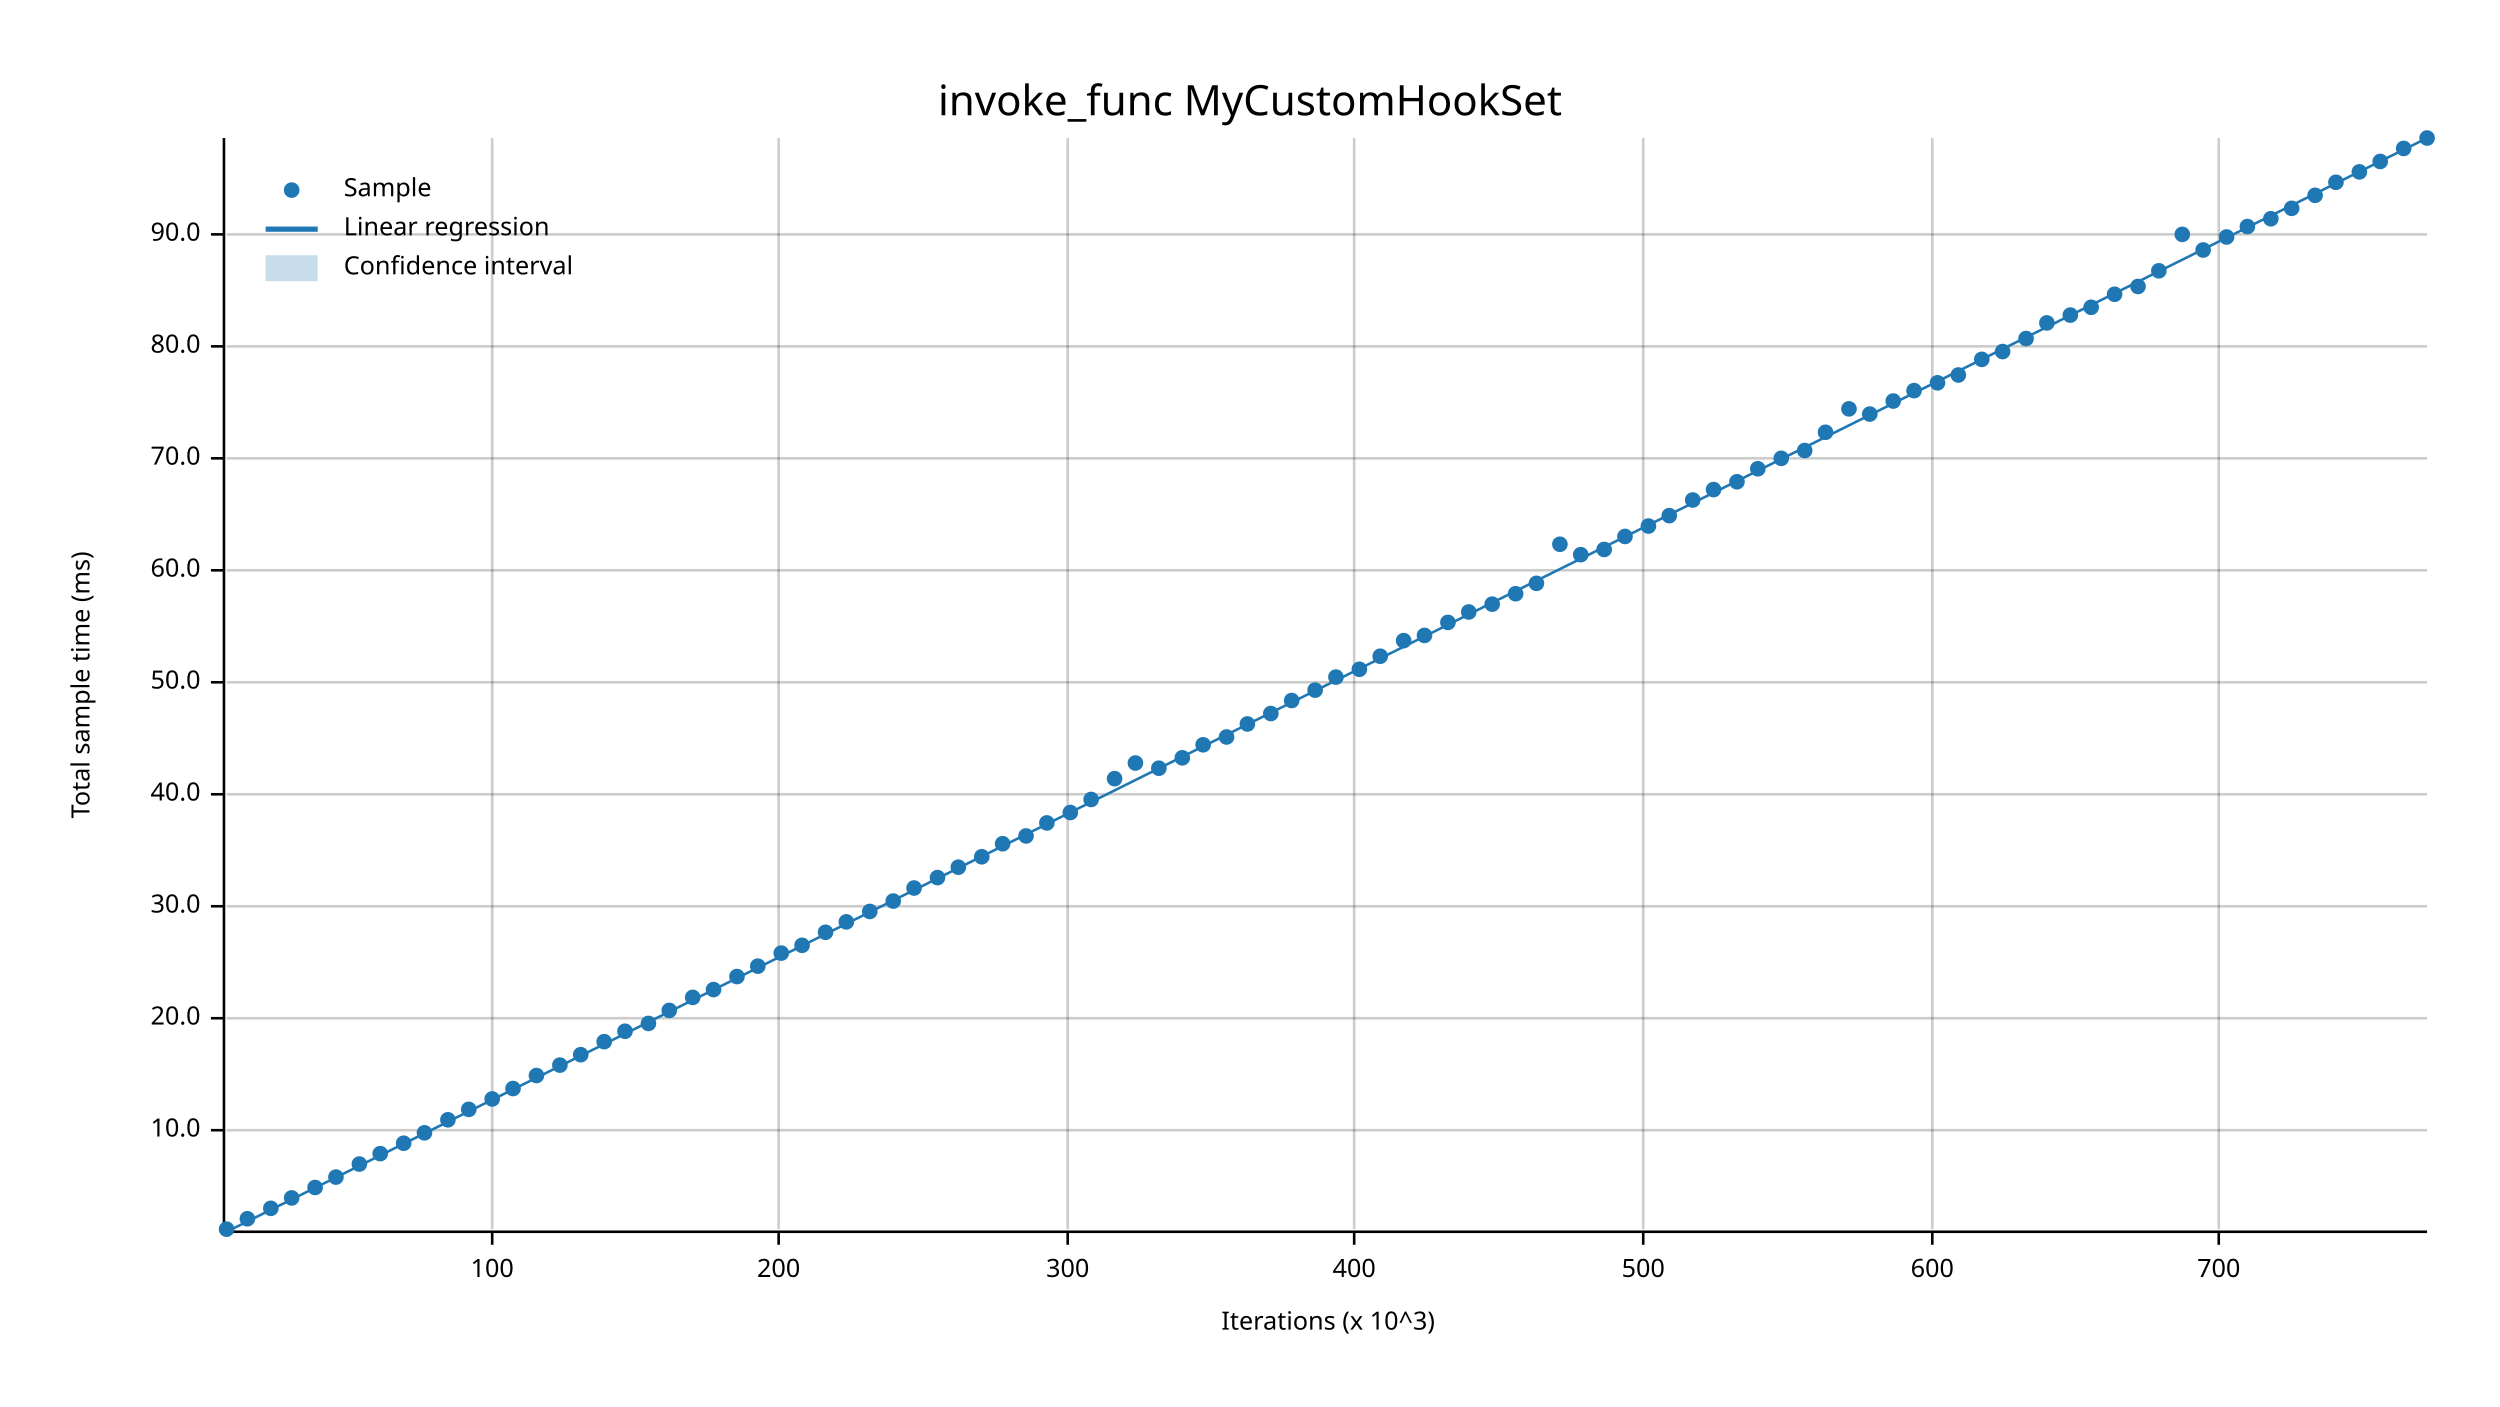
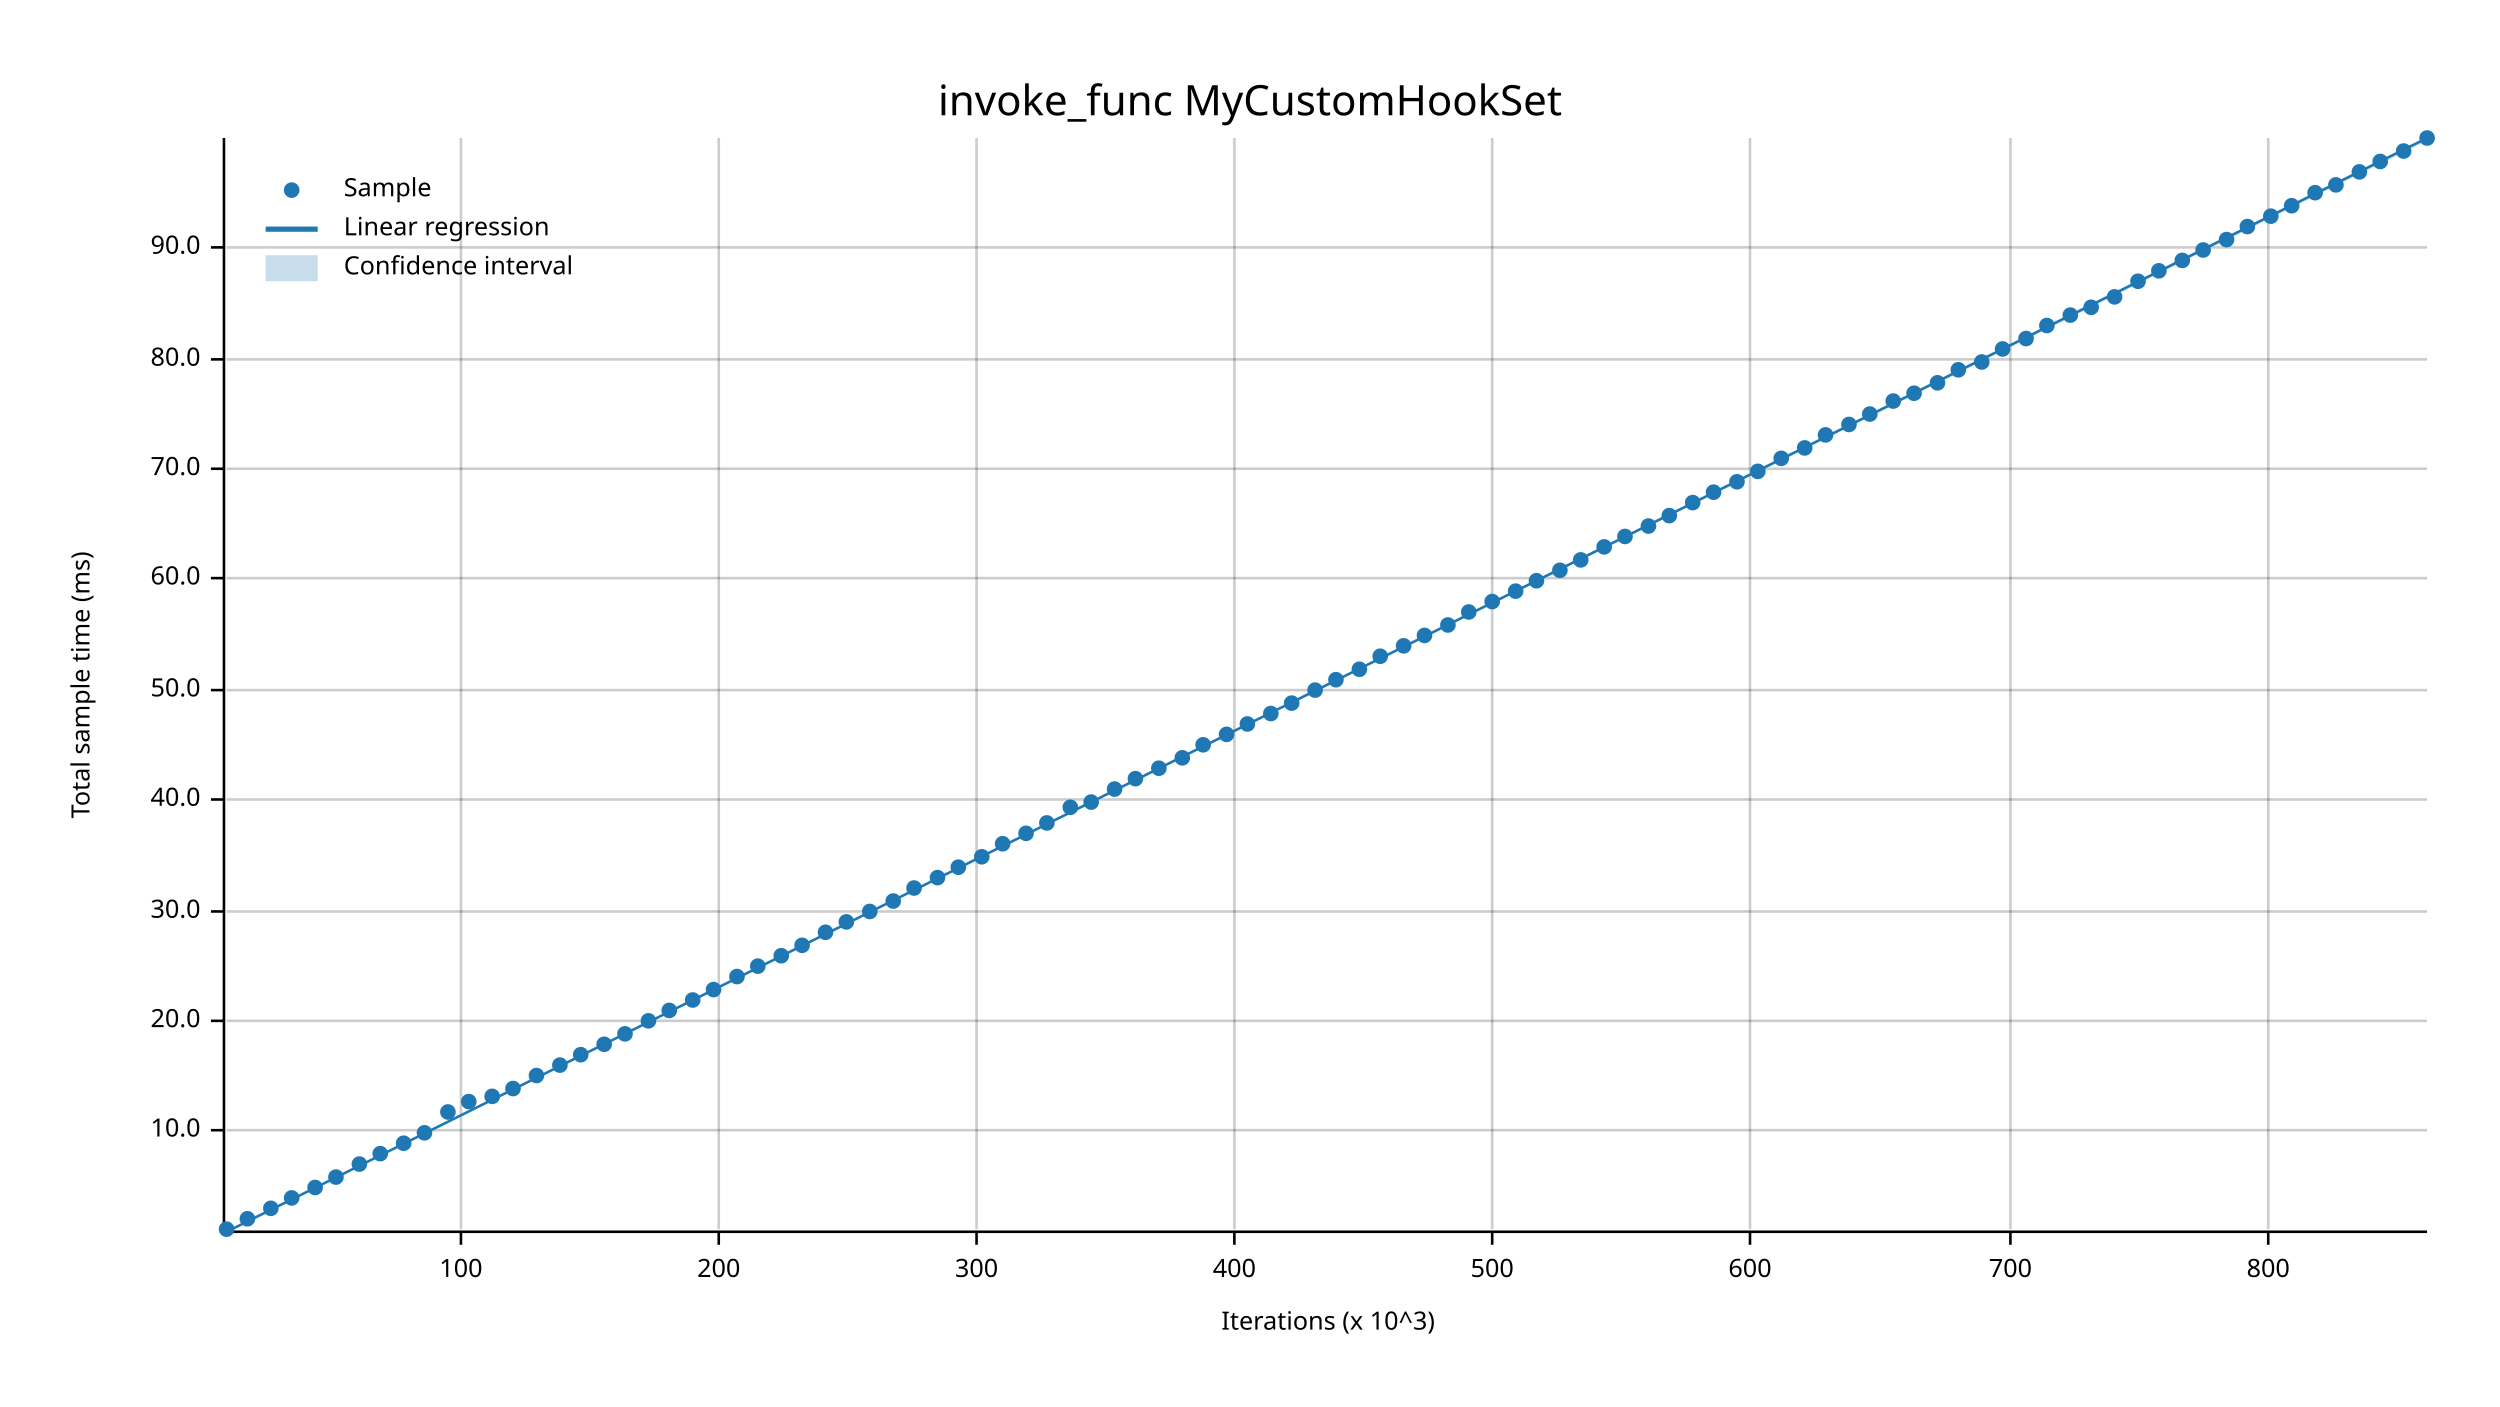
<svg xmlns="http://www.w3.org/2000/svg" width="960" height="540" viewBox="0 0 960 540">
  <text x="480" y="32" dy="0.76em" text-anchor="middle" font-family="sans-serif" font-size="16.129" opacity="1" fill="#000000">
invoke_func MyCustomHookSet
</text>
  <text x="27" y="263" dy="0.76em" text-anchor="middle" font-family="sans-serif" font-size="9.677" opacity="1" fill="#000000" transform="rotate(270, 27, 263)">
Total sample time (ms)
</text>
  <text x="510" y="513" dy="-0.5ex" text-anchor="middle" font-family="sans-serif" font-size="9.677" opacity="1" fill="#000000">
Iterations (x 10^3)
</text>
-   <line opacity="0.2" stroke="#000000" stroke-width="1" x1="189" y1="472" x2="189" y2="53" />
-   <line opacity="0.2" stroke="#000000" stroke-width="1" x1="299" y1="472" x2="299" y2="53" />
-   <line opacity="0.2" stroke="#000000" stroke-width="1" x1="410" y1="472" x2="410" y2="53" />
-   <line opacity="0.2" stroke="#000000" stroke-width="1" x1="520" y1="472" x2="520" y2="53" />
-   <line opacity="0.2" stroke="#000000" stroke-width="1" x1="631" y1="472" x2="631" y2="53" />
-   <line opacity="0.2" stroke="#000000" stroke-width="1" x1="742" y1="472" x2="742" y2="53" />
-   <line opacity="0.2" stroke="#000000" stroke-width="1" x1="852" y1="472" x2="852" y2="53" />
+   <line opacity="0.2" stroke="#000000" stroke-width="1" x1="177" y1="472" x2="177" y2="53" />
+   <line opacity="0.2" stroke="#000000" stroke-width="1" x1="276" y1="472" x2="276" y2="53" />
+   <line opacity="0.2" stroke="#000000" stroke-width="1" x1="375" y1="472" x2="375" y2="53" />
+   <line opacity="0.2" stroke="#000000" stroke-width="1" x1="474" y1="472" x2="474" y2="53" />
+   <line opacity="0.2" stroke="#000000" stroke-width="1" x1="573" y1="472" x2="573" y2="53" />
+   <line opacity="0.2" stroke="#000000" stroke-width="1" x1="672" y1="472" x2="672" y2="53" />
+   <line opacity="0.2" stroke="#000000" stroke-width="1" x1="772" y1="472" x2="772" y2="53" />
+   <line opacity="0.2" stroke="#000000" stroke-width="1" x1="871" y1="472" x2="871" y2="53" />
  <line opacity="0.2" stroke="#000000" stroke-width="1" x1="87" y1="434" x2="932" y2="434" />
-   <line opacity="0.2" stroke="#000000" stroke-width="1" x1="87" y1="391" x2="932" y2="391" />
-   <line opacity="0.2" stroke="#000000" stroke-width="1" x1="87" y1="348" x2="932" y2="348" />
-   <line opacity="0.2" stroke="#000000" stroke-width="1" x1="87" y1="305" x2="932" y2="305" />
-   <line opacity="0.2" stroke="#000000" stroke-width="1" x1="87" y1="262" x2="932" y2="262" />
-   <line opacity="0.2" stroke="#000000" stroke-width="1" x1="87" y1="219" x2="932" y2="219" />
-   <line opacity="0.2" stroke="#000000" stroke-width="1" x1="87" y1="176" x2="932" y2="176" />
-   <line opacity="0.2" stroke="#000000" stroke-width="1" x1="87" y1="133" x2="932" y2="133" />
-   <line opacity="0.2" stroke="#000000" stroke-width="1" x1="87" y1="90" x2="932" y2="90" />
+   <line opacity="0.2" stroke="#000000" stroke-width="1" x1="87" y1="392" x2="932" y2="392" />
+   <line opacity="0.2" stroke="#000000" stroke-width="1" x1="87" y1="350" x2="932" y2="350" />
+   <line opacity="0.2" stroke="#000000" stroke-width="1" x1="87" y1="307" x2="932" y2="307" />
+   <line opacity="0.2" stroke="#000000" stroke-width="1" x1="87" y1="265" x2="932" y2="265" />
+   <line opacity="0.2" stroke="#000000" stroke-width="1" x1="87" y1="222" x2="932" y2="222" />
+   <line opacity="0.2" stroke="#000000" stroke-width="1" x1="87" y1="180" x2="932" y2="180" />
+   <line opacity="0.2" stroke="#000000" stroke-width="1" x1="87" y1="138" x2="932" y2="138" />
+   <line opacity="0.2" stroke="#000000" stroke-width="1" x1="87" y1="95" x2="932" y2="95" />
  <polyline fill="none" opacity="1" stroke="#000000" stroke-width="1" points="86,53 86,472 " />
  <text x="77" y="434" dy="0.5ex" text-anchor="end" font-family="sans-serif" font-size="9.677" opacity="1" fill="#000000">
10.0
</text>
  <polyline fill="none" opacity="1" stroke="#000000" stroke-width="1" points="81,434 86,434 " />
-   <text x="77" y="391" dy="0.5ex" text-anchor="end" font-family="sans-serif" font-size="9.677" opacity="1" fill="#000000">
+   <text x="77" y="392" dy="0.5ex" text-anchor="end" font-family="sans-serif" font-size="9.677" opacity="1" fill="#000000">
20.0
</text>
-   <polyline fill="none" opacity="1" stroke="#000000" stroke-width="1" points="81,391 86,391 " />
-   <text x="77" y="348" dy="0.5ex" text-anchor="end" font-family="sans-serif" font-size="9.677" opacity="1" fill="#000000">
+   <polyline fill="none" opacity="1" stroke="#000000" stroke-width="1" points="81,392 86,392 " />
+   <text x="77" y="350" dy="0.5ex" text-anchor="end" font-family="sans-serif" font-size="9.677" opacity="1" fill="#000000">
30.0
</text>
-   <polyline fill="none" opacity="1" stroke="#000000" stroke-width="1" points="81,348 86,348 " />
-   <text x="77" y="305" dy="0.5ex" text-anchor="end" font-family="sans-serif" font-size="9.677" opacity="1" fill="#000000">
+   <polyline fill="none" opacity="1" stroke="#000000" stroke-width="1" points="81,350 86,350 " />
+   <text x="77" y="307" dy="0.5ex" text-anchor="end" font-family="sans-serif" font-size="9.677" opacity="1" fill="#000000">
40.0
</text>
-   <polyline fill="none" opacity="1" stroke="#000000" stroke-width="1" points="81,305 86,305 " />
-   <text x="77" y="262" dy="0.5ex" text-anchor="end" font-family="sans-serif" font-size="9.677" opacity="1" fill="#000000">
+   <polyline fill="none" opacity="1" stroke="#000000" stroke-width="1" points="81,307 86,307 " />
+   <text x="77" y="265" dy="0.5ex" text-anchor="end" font-family="sans-serif" font-size="9.677" opacity="1" fill="#000000">
50.0
</text>
-   <polyline fill="none" opacity="1" stroke="#000000" stroke-width="1" points="81,262 86,262 " />
-   <text x="77" y="219" dy="0.5ex" text-anchor="end" font-family="sans-serif" font-size="9.677" opacity="1" fill="#000000">
+   <polyline fill="none" opacity="1" stroke="#000000" stroke-width="1" points="81,265 86,265 " />
+   <text x="77" y="222" dy="0.5ex" text-anchor="end" font-family="sans-serif" font-size="9.677" opacity="1" fill="#000000">
60.0
</text>
-   <polyline fill="none" opacity="1" stroke="#000000" stroke-width="1" points="81,219 86,219 " />
-   <text x="77" y="176" dy="0.5ex" text-anchor="end" font-family="sans-serif" font-size="9.677" opacity="1" fill="#000000">
+   <polyline fill="none" opacity="1" stroke="#000000" stroke-width="1" points="81,222 86,222 " />
+   <text x="77" y="180" dy="0.5ex" text-anchor="end" font-family="sans-serif" font-size="9.677" opacity="1" fill="#000000">
70.0
</text>
-   <polyline fill="none" opacity="1" stroke="#000000" stroke-width="1" points="81,176 86,176 " />
-   <text x="77" y="133" dy="0.5ex" text-anchor="end" font-family="sans-serif" font-size="9.677" opacity="1" fill="#000000">
+   <polyline fill="none" opacity="1" stroke="#000000" stroke-width="1" points="81,180 86,180 " />
+   <text x="77" y="138" dy="0.5ex" text-anchor="end" font-family="sans-serif" font-size="9.677" opacity="1" fill="#000000">
80.0
</text>
-   <polyline fill="none" opacity="1" stroke="#000000" stroke-width="1" points="81,133 86,133 " />
-   <text x="77" y="90" dy="0.5ex" text-anchor="end" font-family="sans-serif" font-size="9.677" opacity="1" fill="#000000">
+   <polyline fill="none" opacity="1" stroke="#000000" stroke-width="1" points="81,138 86,138 " />
+   <text x="77" y="95" dy="0.5ex" text-anchor="end" font-family="sans-serif" font-size="9.677" opacity="1" fill="#000000">
90.0
</text>
-   <polyline fill="none" opacity="1" stroke="#000000" stroke-width="1" points="81,90 86,90 " />
+   <polyline fill="none" opacity="1" stroke="#000000" stroke-width="1" points="81,95 86,95 " />
  <polyline fill="none" opacity="1" stroke="#000000" stroke-width="1" points="87,473 932,473 " />
-   <text x="189" y="483" dy="0.76em" text-anchor="middle" font-family="sans-serif" font-size="9.677" opacity="1" fill="#000000">
+   <text x="177" y="483" dy="0.76em" text-anchor="middle" font-family="sans-serif" font-size="9.677" opacity="1" fill="#000000">
100
</text>
-   <polyline fill="none" opacity="1" stroke="#000000" stroke-width="1" points="189,473 189,478 " />
-   <text x="299" y="483" dy="0.76em" text-anchor="middle" font-family="sans-serif" font-size="9.677" opacity="1" fill="#000000">
+   <polyline fill="none" opacity="1" stroke="#000000" stroke-width="1" points="177,473 177,478 " />
+   <text x="276" y="483" dy="0.76em" text-anchor="middle" font-family="sans-serif" font-size="9.677" opacity="1" fill="#000000">
200
</text>
-   <polyline fill="none" opacity="1" stroke="#000000" stroke-width="1" points="299,473 299,478 " />
-   <text x="410" y="483" dy="0.76em" text-anchor="middle" font-family="sans-serif" font-size="9.677" opacity="1" fill="#000000">
+   <polyline fill="none" opacity="1" stroke="#000000" stroke-width="1" points="276,473 276,478 " />
+   <text x="375" y="483" dy="0.76em" text-anchor="middle" font-family="sans-serif" font-size="9.677" opacity="1" fill="#000000">
300
</text>
-   <polyline fill="none" opacity="1" stroke="#000000" stroke-width="1" points="410,473 410,478 " />
-   <text x="520" y="483" dy="0.76em" text-anchor="middle" font-family="sans-serif" font-size="9.677" opacity="1" fill="#000000">
+   <polyline fill="none" opacity="1" stroke="#000000" stroke-width="1" points="375,473 375,478 " />
+   <text x="474" y="483" dy="0.76em" text-anchor="middle" font-family="sans-serif" font-size="9.677" opacity="1" fill="#000000">
400
</text>
-   <polyline fill="none" opacity="1" stroke="#000000" stroke-width="1" points="520,473 520,478 " />
-   <text x="631" y="483" dy="0.76em" text-anchor="middle" font-family="sans-serif" font-size="9.677" opacity="1" fill="#000000">
+   <polyline fill="none" opacity="1" stroke="#000000" stroke-width="1" points="474,473 474,478 " />
+   <text x="573" y="483" dy="0.76em" text-anchor="middle" font-family="sans-serif" font-size="9.677" opacity="1" fill="#000000">
500
</text>
-   <polyline fill="none" opacity="1" stroke="#000000" stroke-width="1" points="631,473 631,478 " />
-   <text x="742" y="483" dy="0.76em" text-anchor="middle" font-family="sans-serif" font-size="9.677" opacity="1" fill="#000000">
+   <polyline fill="none" opacity="1" stroke="#000000" stroke-width="1" points="573,473 573,478 " />
+   <text x="672" y="483" dy="0.76em" text-anchor="middle" font-family="sans-serif" font-size="9.677" opacity="1" fill="#000000">
600
</text>
-   <polyline fill="none" opacity="1" stroke="#000000" stroke-width="1" points="742,473 742,478 " />
-   <text x="852" y="483" dy="0.76em" text-anchor="middle" font-family="sans-serif" font-size="9.677" opacity="1" fill="#000000">
+   <polyline fill="none" opacity="1" stroke="#000000" stroke-width="1" points="672,473 672,478 " />
+   <text x="772" y="483" dy="0.76em" text-anchor="middle" font-family="sans-serif" font-size="9.677" opacity="1" fill="#000000">
700
</text>
-   <polyline fill="none" opacity="1" stroke="#000000" stroke-width="1" points="852,473 852,478 " />
+   <polyline fill="none" opacity="1" stroke="#000000" stroke-width="1" points="772,473 772,478 " />
+   <text x="871" y="483" dy="0.76em" text-anchor="middle" font-family="sans-serif" font-size="9.677" opacity="1" fill="#000000">
+ 800
+ </text>
+   <polyline fill="none" opacity="1" stroke="#000000" stroke-width="1" points="871,473 871,478 " />
  <circle cx="87" cy="472" r="3" opacity="1" fill="#1F78B4" stroke="none" stroke-width="1" />
  <circle cx="95" cy="468" r="3" opacity="1" fill="#1F78B4" stroke="none" stroke-width="1" />
  <circle cx="104" cy="464" r="3" opacity="1" fill="#1F78B4" stroke="none" stroke-width="1" />
  <circle cx="112" cy="460" r="3" opacity="1" fill="#1F78B4" stroke="none" stroke-width="1" />
  <circle cx="121" cy="456" r="3" opacity="1" fill="#1F78B4" stroke="none" stroke-width="1" />
  <circle cx="129" cy="452" r="3" opacity="1" fill="#1F78B4" stroke="none" stroke-width="1" />
  <circle cx="138" cy="447" r="3" opacity="1" fill="#1F78B4" stroke="none" stroke-width="1" />
  <circle cx="146" cy="443" r="3" opacity="1" fill="#1F78B4" stroke="none" stroke-width="1" />
  <circle cx="155" cy="439" r="3" opacity="1" fill="#1F78B4" stroke="none" stroke-width="1" />
  <circle cx="163" cy="435" r="3" opacity="1" fill="#1F78B4" stroke="none" stroke-width="1" />
-   <circle cx="172" cy="430" r="3" opacity="1" fill="#1F78B4" stroke="none" stroke-width="1" />
-   <circle cx="180" cy="426" r="3" opacity="1" fill="#1F78B4" stroke="none" stroke-width="1" />
-   <circle cx="189" cy="422" r="3" opacity="1" fill="#1F78B4" stroke="none" stroke-width="1" />
+   <circle cx="172" cy="427" r="3" opacity="1" fill="#1F78B4" stroke="none" stroke-width="1" />
+   <circle cx="180" cy="423" r="3" opacity="1" fill="#1F78B4" stroke="none" stroke-width="1" />
+   <circle cx="189" cy="421" r="3" opacity="1" fill="#1F78B4" stroke="none" stroke-width="1" />
  <circle cx="197" cy="418" r="3" opacity="1" fill="#1F78B4" stroke="none" stroke-width="1" />
  <circle cx="206" cy="413" r="3" opacity="1" fill="#1F78B4" stroke="none" stroke-width="1" />
  <circle cx="215" cy="409" r="3" opacity="1" fill="#1F78B4" stroke="none" stroke-width="1" />
  <circle cx="223" cy="405" r="3" opacity="1" fill="#1F78B4" stroke="none" stroke-width="1" />
-   <circle cx="232" cy="400" r="3" opacity="1" fill="#1F78B4" stroke="none" stroke-width="1" />
-   <circle cx="240" cy="396" r="3" opacity="1" fill="#1F78B4" stroke="none" stroke-width="1" />
-   <circle cx="249" cy="393" r="3" opacity="1" fill="#1F78B4" stroke="none" stroke-width="1" />
+   <circle cx="232" cy="401" r="3" opacity="1" fill="#1F78B4" stroke="none" stroke-width="1" />
+   <circle cx="240" cy="397" r="3" opacity="1" fill="#1F78B4" stroke="none" stroke-width="1" />
+   <circle cx="249" cy="392" r="3" opacity="1" fill="#1F78B4" stroke="none" stroke-width="1" />
  <circle cx="257" cy="388" r="3" opacity="1" fill="#1F78B4" stroke="none" stroke-width="1" />
-   <circle cx="266" cy="383" r="3" opacity="1" fill="#1F78B4" stroke="none" stroke-width="1" />
+   <circle cx="266" cy="384" r="3" opacity="1" fill="#1F78B4" stroke="none" stroke-width="1" />
  <circle cx="274" cy="380" r="3" opacity="1" fill="#1F78B4" stroke="none" stroke-width="1" />
  <circle cx="283" cy="375" r="3" opacity="1" fill="#1F78B4" stroke="none" stroke-width="1" />
  <circle cx="291" cy="371" r="3" opacity="1" fill="#1F78B4" stroke="none" stroke-width="1" />
-   <circle cx="300" cy="366" r="3" opacity="1" fill="#1F78B4" stroke="none" stroke-width="1" />
+   <circle cx="300" cy="367" r="3" opacity="1" fill="#1F78B4" stroke="none" stroke-width="1" />
  <circle cx="308" cy="363" r="3" opacity="1" fill="#1F78B4" stroke="none" stroke-width="1" />
  <circle cx="317" cy="358" r="3" opacity="1" fill="#1F78B4" stroke="none" stroke-width="1" />
  <circle cx="325" cy="354" r="3" opacity="1" fill="#1F78B4" stroke="none" stroke-width="1" />
  <circle cx="334" cy="350" r="3" opacity="1" fill="#1F78B4" stroke="none" stroke-width="1" />
  <circle cx="343" cy="346" r="3" opacity="1" fill="#1F78B4" stroke="none" stroke-width="1" />
  <circle cx="351" cy="341" r="3" opacity="1" fill="#1F78B4" stroke="none" stroke-width="1" />
  <circle cx="360" cy="337" r="3" opacity="1" fill="#1F78B4" stroke="none" stroke-width="1" />
  <circle cx="368" cy="333" r="3" opacity="1" fill="#1F78B4" stroke="none" stroke-width="1" />
  <circle cx="377" cy="329" r="3" opacity="1" fill="#1F78B4" stroke="none" stroke-width="1" />
  <circle cx="385" cy="324" r="3" opacity="1" fill="#1F78B4" stroke="none" stroke-width="1" />
-   <circle cx="394" cy="321" r="3" opacity="1" fill="#1F78B4" stroke="none" stroke-width="1" />
+   <circle cx="394" cy="320" r="3" opacity="1" fill="#1F78B4" stroke="none" stroke-width="1" />
  <circle cx="402" cy="316" r="3" opacity="1" fill="#1F78B4" stroke="none" stroke-width="1" />
-   <circle cx="411" cy="312" r="3" opacity="1" fill="#1F78B4" stroke="none" stroke-width="1" />
-   <circle cx="419" cy="307" r="3" opacity="1" fill="#1F78B4" stroke="none" stroke-width="1" />
-   <circle cx="428" cy="299" r="3" opacity="1" fill="#1F78B4" stroke="none" stroke-width="1" />
-   <circle cx="436" cy="293" r="3" opacity="1" fill="#1F78B4" stroke="none" stroke-width="1" />
+   <circle cx="411" cy="310" r="3" opacity="1" fill="#1F78B4" stroke="none" stroke-width="1" />
+   <circle cx="419" cy="308" r="3" opacity="1" fill="#1F78B4" stroke="none" stroke-width="1" />
+   <circle cx="428" cy="303" r="3" opacity="1" fill="#1F78B4" stroke="none" stroke-width="1" />
+   <circle cx="436" cy="299" r="3" opacity="1" fill="#1F78B4" stroke="none" stroke-width="1" />
  <circle cx="445" cy="295" r="3" opacity="1" fill="#1F78B4" stroke="none" stroke-width="1" />
  <circle cx="454" cy="291" r="3" opacity="1" fill="#1F78B4" stroke="none" stroke-width="1" />
  <circle cx="462" cy="286" r="3" opacity="1" fill="#1F78B4" stroke="none" stroke-width="1" />
-   <circle cx="471" cy="283" r="3" opacity="1" fill="#1F78B4" stroke="none" stroke-width="1" />
+   <circle cx="471" cy="282" r="3" opacity="1" fill="#1F78B4" stroke="none" stroke-width="1" />
  <circle cx="479" cy="278" r="3" opacity="1" fill="#1F78B4" stroke="none" stroke-width="1" />
  <circle cx="488" cy="274" r="3" opacity="1" fill="#1F78B4" stroke="none" stroke-width="1" />
-   <circle cx="496" cy="269" r="3" opacity="1" fill="#1F78B4" stroke="none" stroke-width="1" />
+   <circle cx="496" cy="270" r="3" opacity="1" fill="#1F78B4" stroke="none" stroke-width="1" />
  <circle cx="505" cy="265" r="3" opacity="1" fill="#1F78B4" stroke="none" stroke-width="1" />
-   <circle cx="513" cy="260" r="3" opacity="1" fill="#1F78B4" stroke="none" stroke-width="1" />
+   <circle cx="513" cy="261" r="3" opacity="1" fill="#1F78B4" stroke="none" stroke-width="1" />
  <circle cx="522" cy="257" r="3" opacity="1" fill="#1F78B4" stroke="none" stroke-width="1" />
  <circle cx="530" cy="252" r="3" opacity="1" fill="#1F78B4" stroke="none" stroke-width="1" />
-   <circle cx="539" cy="246" r="3" opacity="1" fill="#1F78B4" stroke="none" stroke-width="1" />
+   <circle cx="539" cy="248" r="3" opacity="1" fill="#1F78B4" stroke="none" stroke-width="1" />
  <circle cx="547" cy="244" r="3" opacity="1" fill="#1F78B4" stroke="none" stroke-width="1" />
-   <circle cx="556" cy="239" r="3" opacity="1" fill="#1F78B4" stroke="none" stroke-width="1" />
+   <circle cx="556" cy="240" r="3" opacity="1" fill="#1F78B4" stroke="none" stroke-width="1" />
  <circle cx="564" cy="235" r="3" opacity="1" fill="#1F78B4" stroke="none" stroke-width="1" />
-   <circle cx="573" cy="232" r="3" opacity="1" fill="#1F78B4" stroke="none" stroke-width="1" />
-   <circle cx="582" cy="228" r="3" opacity="1" fill="#1F78B4" stroke="none" stroke-width="1" />
-   <circle cx="590" cy="224" r="3" opacity="1" fill="#1F78B4" stroke="none" stroke-width="1" />
-   <circle cx="599" cy="209" r="3" opacity="1" fill="#1F78B4" stroke="none" stroke-width="1" />
-   <circle cx="607" cy="213" r="3" opacity="1" fill="#1F78B4" stroke="none" stroke-width="1" />
-   <circle cx="616" cy="211" r="3" opacity="1" fill="#1F78B4" stroke="none" stroke-width="1" />
+   <circle cx="573" cy="231" r="3" opacity="1" fill="#1F78B4" stroke="none" stroke-width="1" />
+   <circle cx="582" cy="227" r="3" opacity="1" fill="#1F78B4" stroke="none" stroke-width="1" />
+   <circle cx="590" cy="223" r="3" opacity="1" fill="#1F78B4" stroke="none" stroke-width="1" />
+   <circle cx="599" cy="219" r="3" opacity="1" fill="#1F78B4" stroke="none" stroke-width="1" />
+   <circle cx="607" cy="215" r="3" opacity="1" fill="#1F78B4" stroke="none" stroke-width="1" />
+   <circle cx="616" cy="210" r="3" opacity="1" fill="#1F78B4" stroke="none" stroke-width="1" />
  <circle cx="624" cy="206" r="3" opacity="1" fill="#1F78B4" stroke="none" stroke-width="1" />
  <circle cx="633" cy="202" r="3" opacity="1" fill="#1F78B4" stroke="none" stroke-width="1" />
  <circle cx="641" cy="198" r="3" opacity="1" fill="#1F78B4" stroke="none" stroke-width="1" />
-   <circle cx="650" cy="192" r="3" opacity="1" fill="#1F78B4" stroke="none" stroke-width="1" />
-   <circle cx="658" cy="188" r="3" opacity="1" fill="#1F78B4" stroke="none" stroke-width="1" />
+   <circle cx="650" cy="193" r="3" opacity="1" fill="#1F78B4" stroke="none" stroke-width="1" />
+   <circle cx="658" cy="189" r="3" opacity="1" fill="#1F78B4" stroke="none" stroke-width="1" />
  <circle cx="667" cy="185" r="3" opacity="1" fill="#1F78B4" stroke="none" stroke-width="1" />
-   <circle cx="675" cy="180" r="3" opacity="1" fill="#1F78B4" stroke="none" stroke-width="1" />
+   <circle cx="675" cy="181" r="3" opacity="1" fill="#1F78B4" stroke="none" stroke-width="1" />
  <circle cx="684" cy="176" r="3" opacity="1" fill="#1F78B4" stroke="none" stroke-width="1" />
-   <circle cx="693" cy="173" r="3" opacity="1" fill="#1F78B4" stroke="none" stroke-width="1" />
-   <circle cx="701" cy="166" r="3" opacity="1" fill="#1F78B4" stroke="none" stroke-width="1" />
-   <circle cx="710" cy="157" r="3" opacity="1" fill="#1F78B4" stroke="none" stroke-width="1" />
+   <circle cx="693" cy="172" r="3" opacity="1" fill="#1F78B4" stroke="none" stroke-width="1" />
+   <circle cx="701" cy="167" r="3" opacity="1" fill="#1F78B4" stroke="none" stroke-width="1" />
+   <circle cx="710" cy="163" r="3" opacity="1" fill="#1F78B4" stroke="none" stroke-width="1" />
  <circle cx="718" cy="159" r="3" opacity="1" fill="#1F78B4" stroke="none" stroke-width="1" />
  <circle cx="727" cy="154" r="3" opacity="1" fill="#1F78B4" stroke="none" stroke-width="1" />
-   <circle cx="735" cy="150" r="3" opacity="1" fill="#1F78B4" stroke="none" stroke-width="1" />
+   <circle cx="735" cy="151" r="3" opacity="1" fill="#1F78B4" stroke="none" stroke-width="1" />
  <circle cx="744" cy="147" r="3" opacity="1" fill="#1F78B4" stroke="none" stroke-width="1" />
-   <circle cx="752" cy="144" r="3" opacity="1" fill="#1F78B4" stroke="none" stroke-width="1" />
-   <circle cx="761" cy="138" r="3" opacity="1" fill="#1F78B4" stroke="none" stroke-width="1" />
-   <circle cx="769" cy="135" r="3" opacity="1" fill="#1F78B4" stroke="none" stroke-width="1" />
+   <circle cx="752" cy="142" r="3" opacity="1" fill="#1F78B4" stroke="none" stroke-width="1" />
+   <circle cx="761" cy="139" r="3" opacity="1" fill="#1F78B4" stroke="none" stroke-width="1" />
+   <circle cx="769" cy="134" r="3" opacity="1" fill="#1F78B4" stroke="none" stroke-width="1" />
  <circle cx="778" cy="130" r="3" opacity="1" fill="#1F78B4" stroke="none" stroke-width="1" />
-   <circle cx="786" cy="124" r="3" opacity="1" fill="#1F78B4" stroke="none" stroke-width="1" />
+   <circle cx="786" cy="125" r="3" opacity="1" fill="#1F78B4" stroke="none" stroke-width="1" />
  <circle cx="795" cy="121" r="3" opacity="1" fill="#1F78B4" stroke="none" stroke-width="1" />
  <circle cx="803" cy="118" r="3" opacity="1" fill="#1F78B4" stroke="none" stroke-width="1" />
-   <circle cx="812" cy="113" r="3" opacity="1" fill="#1F78B4" stroke="none" stroke-width="1" />
-   <circle cx="821" cy="110" r="3" opacity="1" fill="#1F78B4" stroke="none" stroke-width="1" />
+   <circle cx="812" cy="114" r="3" opacity="1" fill="#1F78B4" stroke="none" stroke-width="1" />
+   <circle cx="821" cy="108" r="3" opacity="1" fill="#1F78B4" stroke="none" stroke-width="1" />
  <circle cx="829" cy="104" r="3" opacity="1" fill="#1F78B4" stroke="none" stroke-width="1" />
-   <circle cx="838" cy="90" r="3" opacity="1" fill="#1F78B4" stroke="none" stroke-width="1" />
+   <circle cx="838" cy="100" r="3" opacity="1" fill="#1F78B4" stroke="none" stroke-width="1" />
  <circle cx="846" cy="96" r="3" opacity="1" fill="#1F78B4" stroke="none" stroke-width="1" />
-   <circle cx="855" cy="91" r="3" opacity="1" fill="#1F78B4" stroke="none" stroke-width="1" />
+   <circle cx="855" cy="92" r="3" opacity="1" fill="#1F78B4" stroke="none" stroke-width="1" />
  <circle cx="863" cy="87" r="3" opacity="1" fill="#1F78B4" stroke="none" stroke-width="1" />
-   <circle cx="872" cy="84" r="3" opacity="1" fill="#1F78B4" stroke="none" stroke-width="1" />
-   <circle cx="880" cy="80" r="3" opacity="1" fill="#1F78B4" stroke="none" stroke-width="1" />
-   <circle cx="889" cy="75" r="3" opacity="1" fill="#1F78B4" stroke="none" stroke-width="1" />
-   <circle cx="897" cy="70" r="3" opacity="1" fill="#1F78B4" stroke="none" stroke-width="1" />
+   <circle cx="872" cy="83" r="3" opacity="1" fill="#1F78B4" stroke="none" stroke-width="1" />
+   <circle cx="880" cy="79" r="3" opacity="1" fill="#1F78B4" stroke="none" stroke-width="1" />
+   <circle cx="889" cy="74" r="3" opacity="1" fill="#1F78B4" stroke="none" stroke-width="1" />
+   <circle cx="897" cy="71" r="3" opacity="1" fill="#1F78B4" stroke="none" stroke-width="1" />
  <circle cx="906" cy="66" r="3" opacity="1" fill="#1F78B4" stroke="none" stroke-width="1" />
  <circle cx="914" cy="62" r="3" opacity="1" fill="#1F78B4" stroke="none" stroke-width="1" />
-   <circle cx="923" cy="57" r="3" opacity="1" fill="#1F78B4" stroke="none" stroke-width="1" />
+   <circle cx="923" cy="58" r="3" opacity="1" fill="#1F78B4" stroke="none" stroke-width="1" />
  <circle cx="932" cy="53" r="3" opacity="1" fill="#1F78B4" stroke="none" stroke-width="1" />
  <polyline fill="none" opacity="1" stroke="#1F78B4" stroke-width="1" points="87,473 932,53 " />
-   <polygon opacity="0.25" fill="#1F78B4" points="87,473 932,53 932,53 " />
+   <polygon opacity="0.25" fill="#1F78B4" points="87,473 932,54 932,53 " />
  <text x="132" y="68" dy="0.76em" text-anchor="start" font-family="sans-serif" font-size="9.677" opacity="1" fill="#000000">
Sample
</text>
  <text x="132" y="83" dy="0.76em" text-anchor="start" font-family="sans-serif" font-size="9.677" opacity="1" fill="#000000">
Linear regression
</text>
  <text x="132" y="98" dy="0.76em" text-anchor="start" font-family="sans-serif" font-size="9.677" opacity="1" fill="#000000">
Confidence interval
</text>
  <circle cx="112" cy="73" r="3" opacity="1" fill="#1F78B4" stroke="none" stroke-width="1" />
  <polyline fill="none" opacity="1" stroke="#1F78B4" stroke-width="2" points="102,88 122,88 " />
  <rect x="102" y="98" width="20" height="10" opacity="0.25" fill="#1F78B4" stroke="none" />
</svg>
